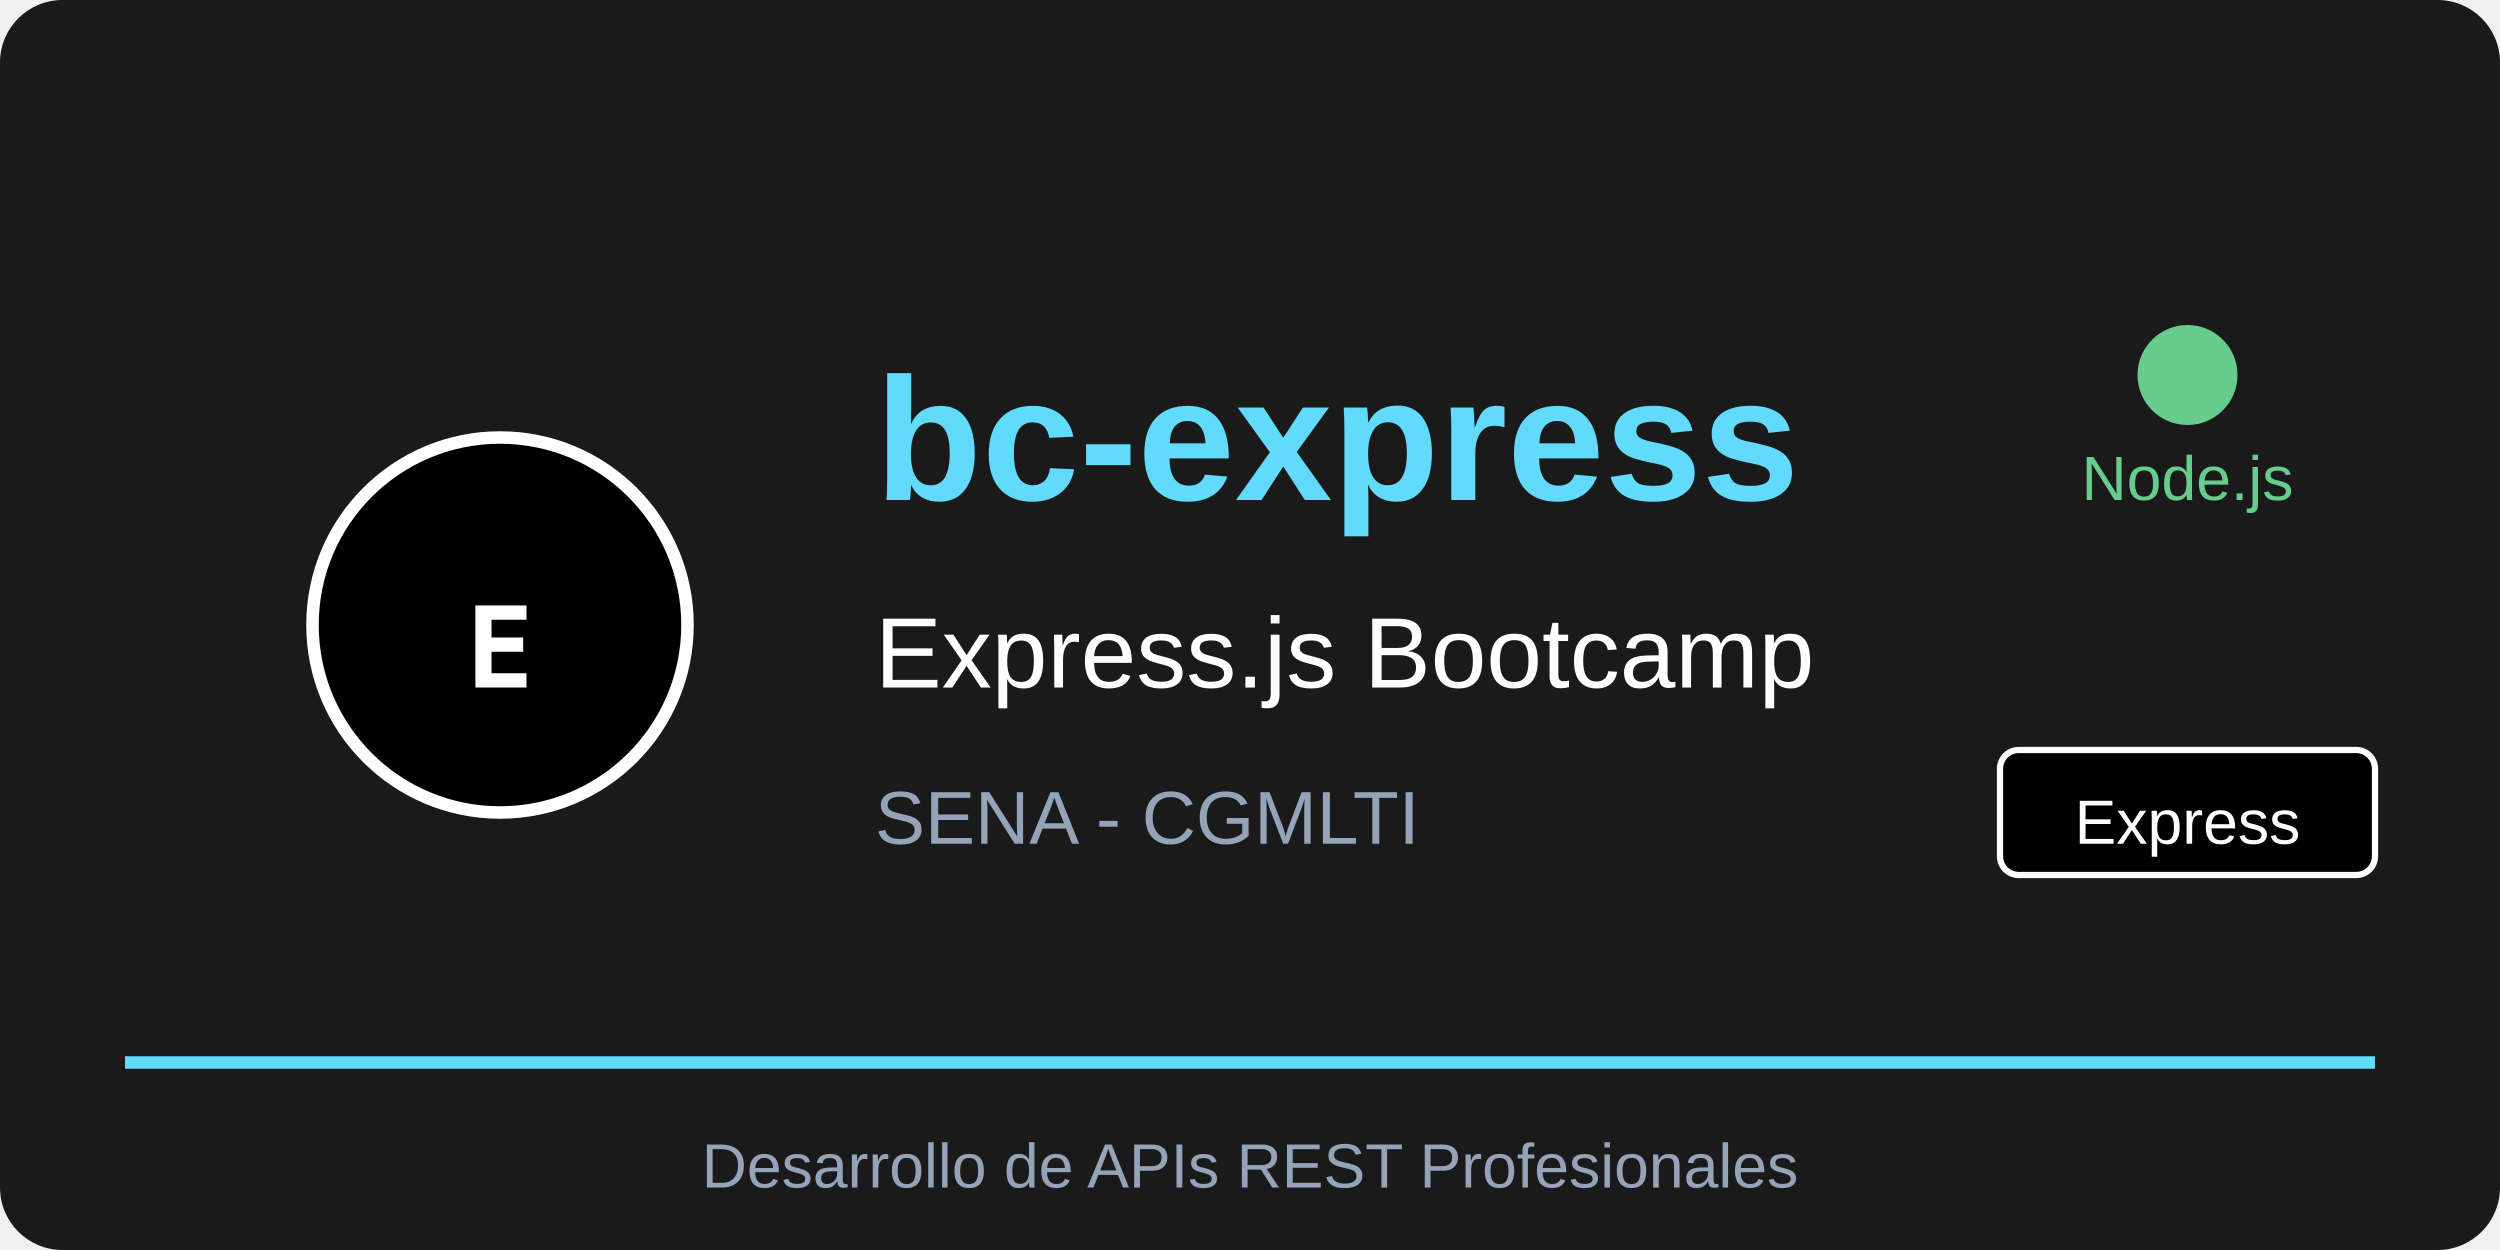
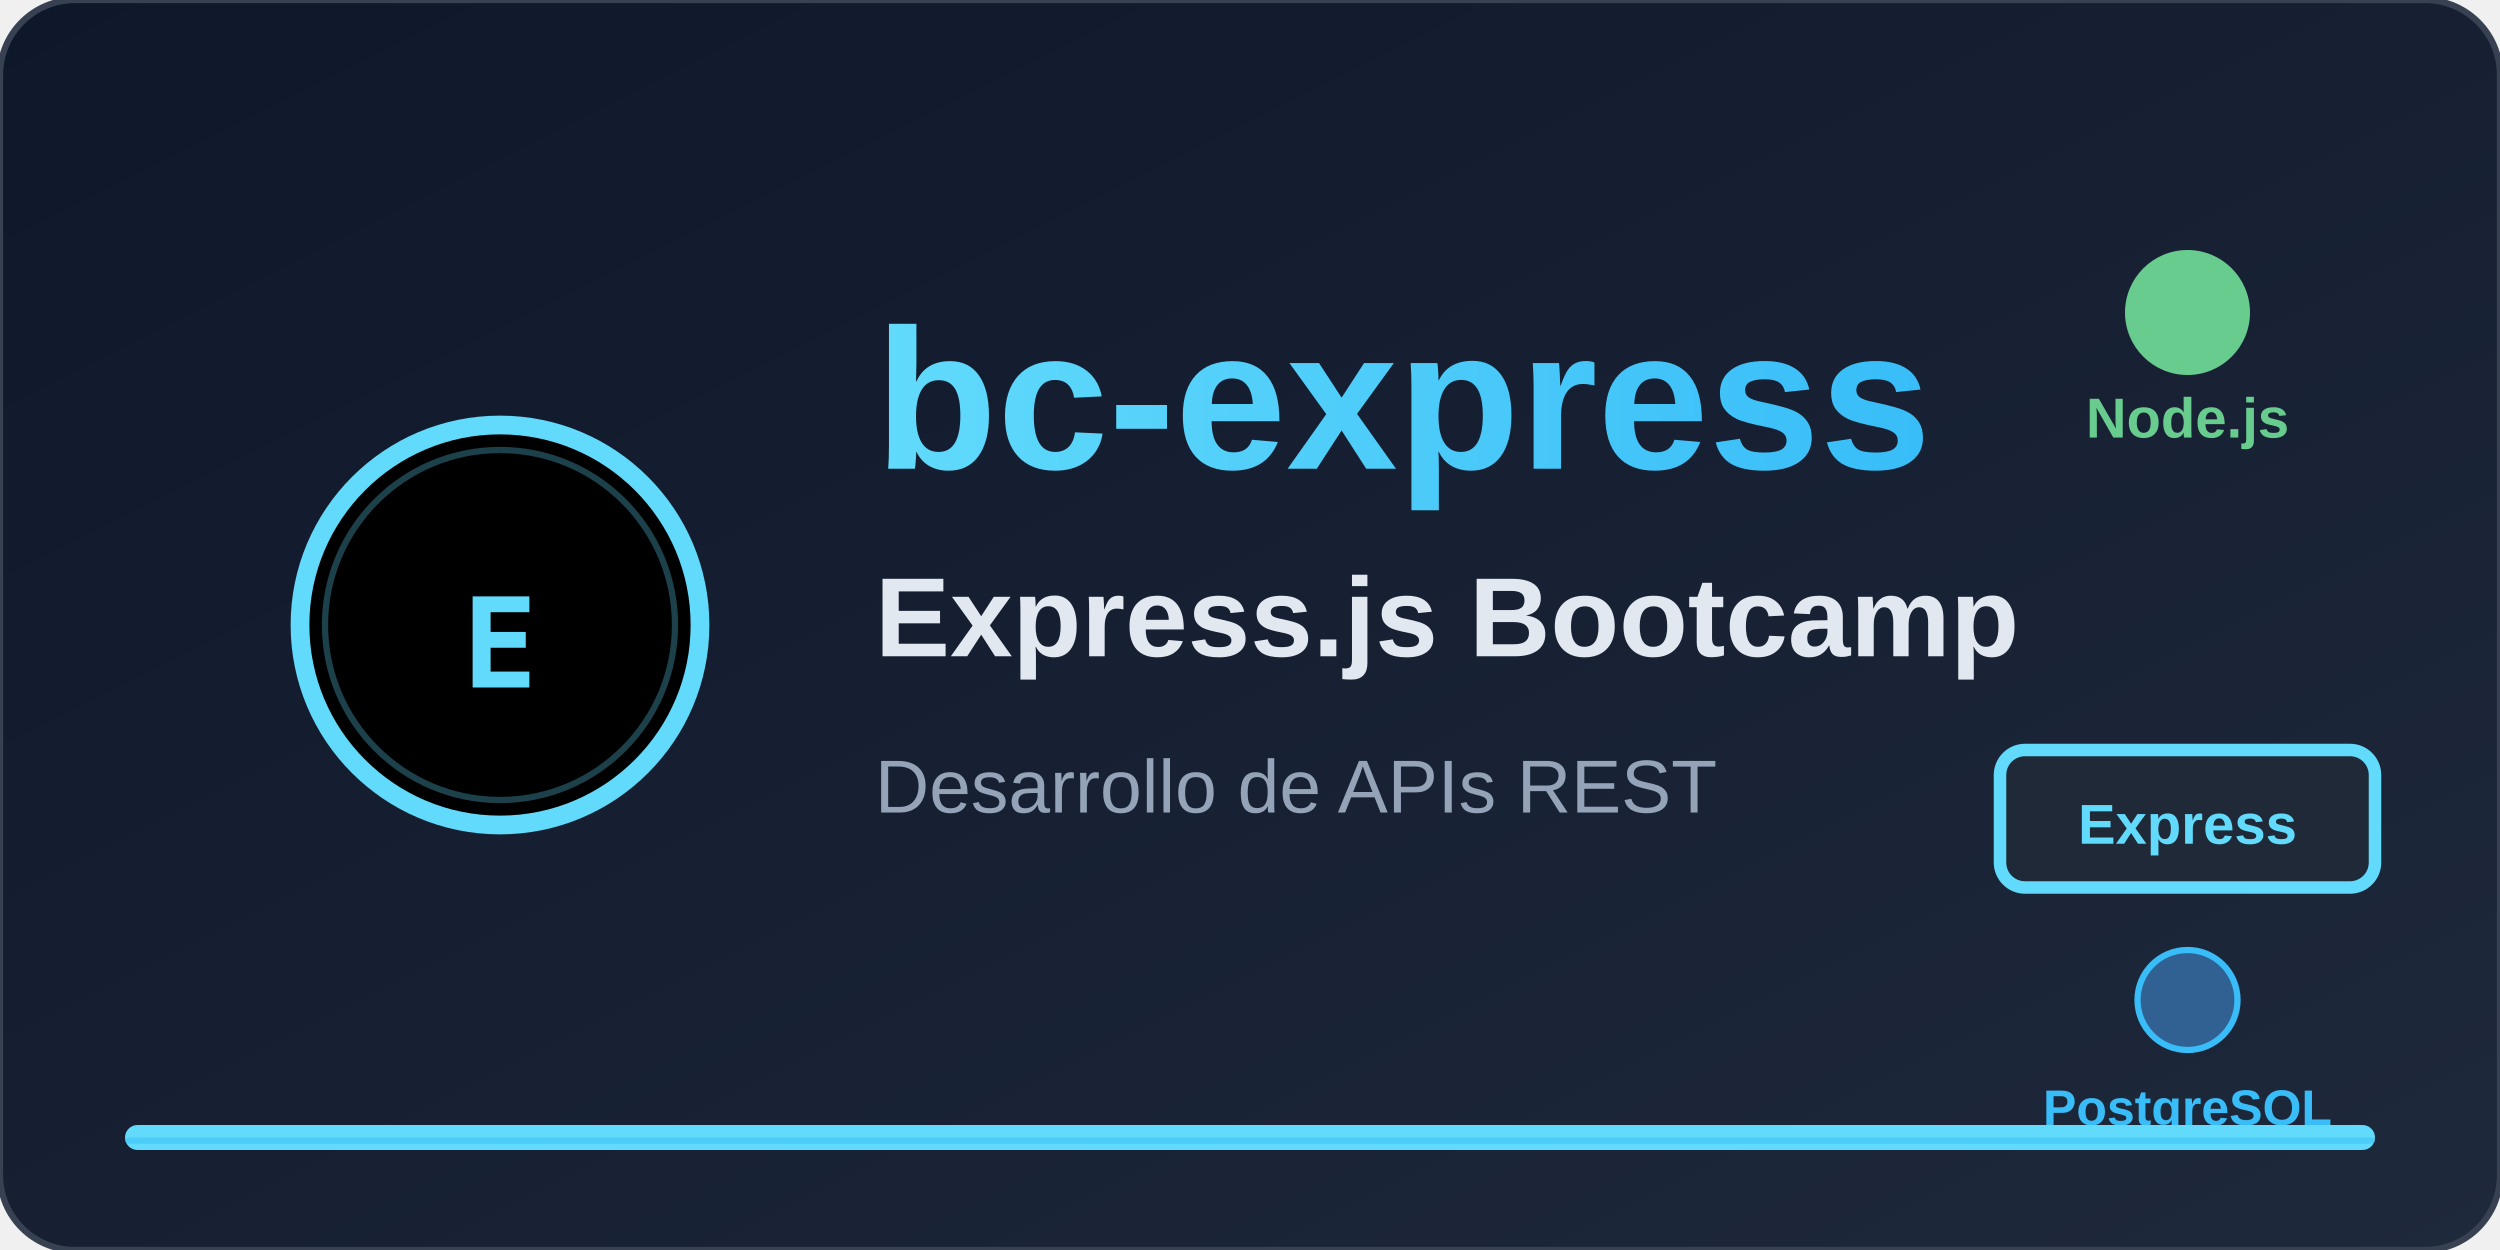
<svg xmlns="http://www.w3.org/2000/svg" width="400" height="200">
-   <rect width="400" height="200" fill="#1a1a1a" rx="10" />
-   <circle cx="80" cy="100" r="30" fill="#000000" stroke="#ffffff" stroke-width="2" />
-   <text x="80" y="110" fill="#ffffff" text-anchor="middle" font-family="monospace" font-size="18" font-weight="bold">E</text>
-   <text x="140" y="80" fill="#61DAFB" font-family="Arial, sans-serif" font-size="28" font-weight="bold">bc-express</text>
-   <text x="140" y="110" fill="#ffffff" font-family="Arial, sans-serif" font-size="16">Express.js Bootcamp</text>
-   <text x="140" y="135" fill="#94A3B8" font-family="Arial, sans-serif" font-size="12">SENA - CGMLTI</text>
-   <circle cx="350" cy="60" r="8" fill="#68CC8E" />
-   <text x="350" y="80" fill="#68CC8E" font-family="Arial, sans-serif" font-size="10" text-anchor="middle">Node.js</text>
-   <rect x="320" y="120" width="60" height="20" fill="#000000" stroke="#ffffff" stroke-width="1" rx="3" />
-   <text x="350" y="135" fill="#ffffff" font-family="Arial, sans-serif" font-size="10" text-anchor="middle">Express</text>
-   <line x1="20" y1="170" x2="380" y2="170" stroke="#61DAFB" stroke-width="2" />
-   <text x="200" y="190" fill="#94A3B8" font-family="Arial, sans-serif" font-size="10" text-anchor="middle">Desarrollo de APIs REST Profesionales</text>
+   <defs>
+     <linearGradient id="darkBg" x1="0%" y1="0%" x2="100%" y2="100%">
+       <stop offset="0%" style="stop-color:#0f172a;stop-opacity:1" />
+       <stop offset="100%" style="stop-color:#1e293b;stop-opacity:1" />
+     </linearGradient>
+     <linearGradient id="textGlow" x1="0%" y1="0%" x2="100%" y2="0%">
+       <stop offset="0%" style="stop-color:#61DAFB;stop-opacity:1" />
+       <stop offset="100%" style="stop-color:#38bdf8;stop-opacity:1" />
+     </linearGradient>
+   </defs>
+   <rect width="400" height="200" fill="url(#darkBg)" rx="12" stroke="#374151" stroke-width="1" />
+   <circle cx="80" cy="100" r="32" fill="#000000" stroke="#61DAFB" stroke-width="3" />
+   <circle cx="80" cy="100" r="28" fill="none" stroke="#61DAFB" stroke-width="1" opacity="0.3" />
+   <text x="80" y="110" fill="#61DAFB" text-anchor="middle" font-family="monospace" font-size="20" font-weight="bold">E</text>
+   <text x="140" y="75" fill="url(#textGlow)" font-family="Arial, sans-serif" font-size="32" font-weight="bold">bc-express</text>
+   <text x="140" y="105" fill="#e2e8f0" font-family="Arial, sans-serif" font-size="18" font-weight="600">Express.js Bootcamp</text>
+   <text x="140" y="130" fill="#94a3b8" font-family="Arial, sans-serif" font-size="12">Desarrollo de APIs REST</text>
+   <circle cx="350" cy="50" r="10" fill="#68CC8E" />
+   <text x="350" y="70" fill="#68CC8E" font-family="Arial, sans-serif" font-size="9" text-anchor="middle" font-weight="bold">Node.js</text>
+   <rect x="320" y="120" width="60" height="22" fill="#1f2937" stroke="#61DAFB" stroke-width="2" rx="4" />
+   <text x="350" y="135" fill="#61DAFB" font-family="Arial, sans-serif" font-size="9" text-anchor="middle" font-weight="bold">Express</text>
+   <circle cx="350" cy="160" r="8" fill="#316192" stroke="#38bdf8" stroke-width="1" />
+   <text x="350" y="180" fill="#38bdf8" font-family="Arial, sans-serif" font-size="8" text-anchor="middle" font-weight="bold">PostgreSQL</text>
+   <rect x="20" y="180" width="360" height="4" fill="#61DAFB" rx="2" />
+   <rect x="20" y="182" width="360" height="1" fill="#38bdf8" rx="1" opacity="0.5" />
</svg>
